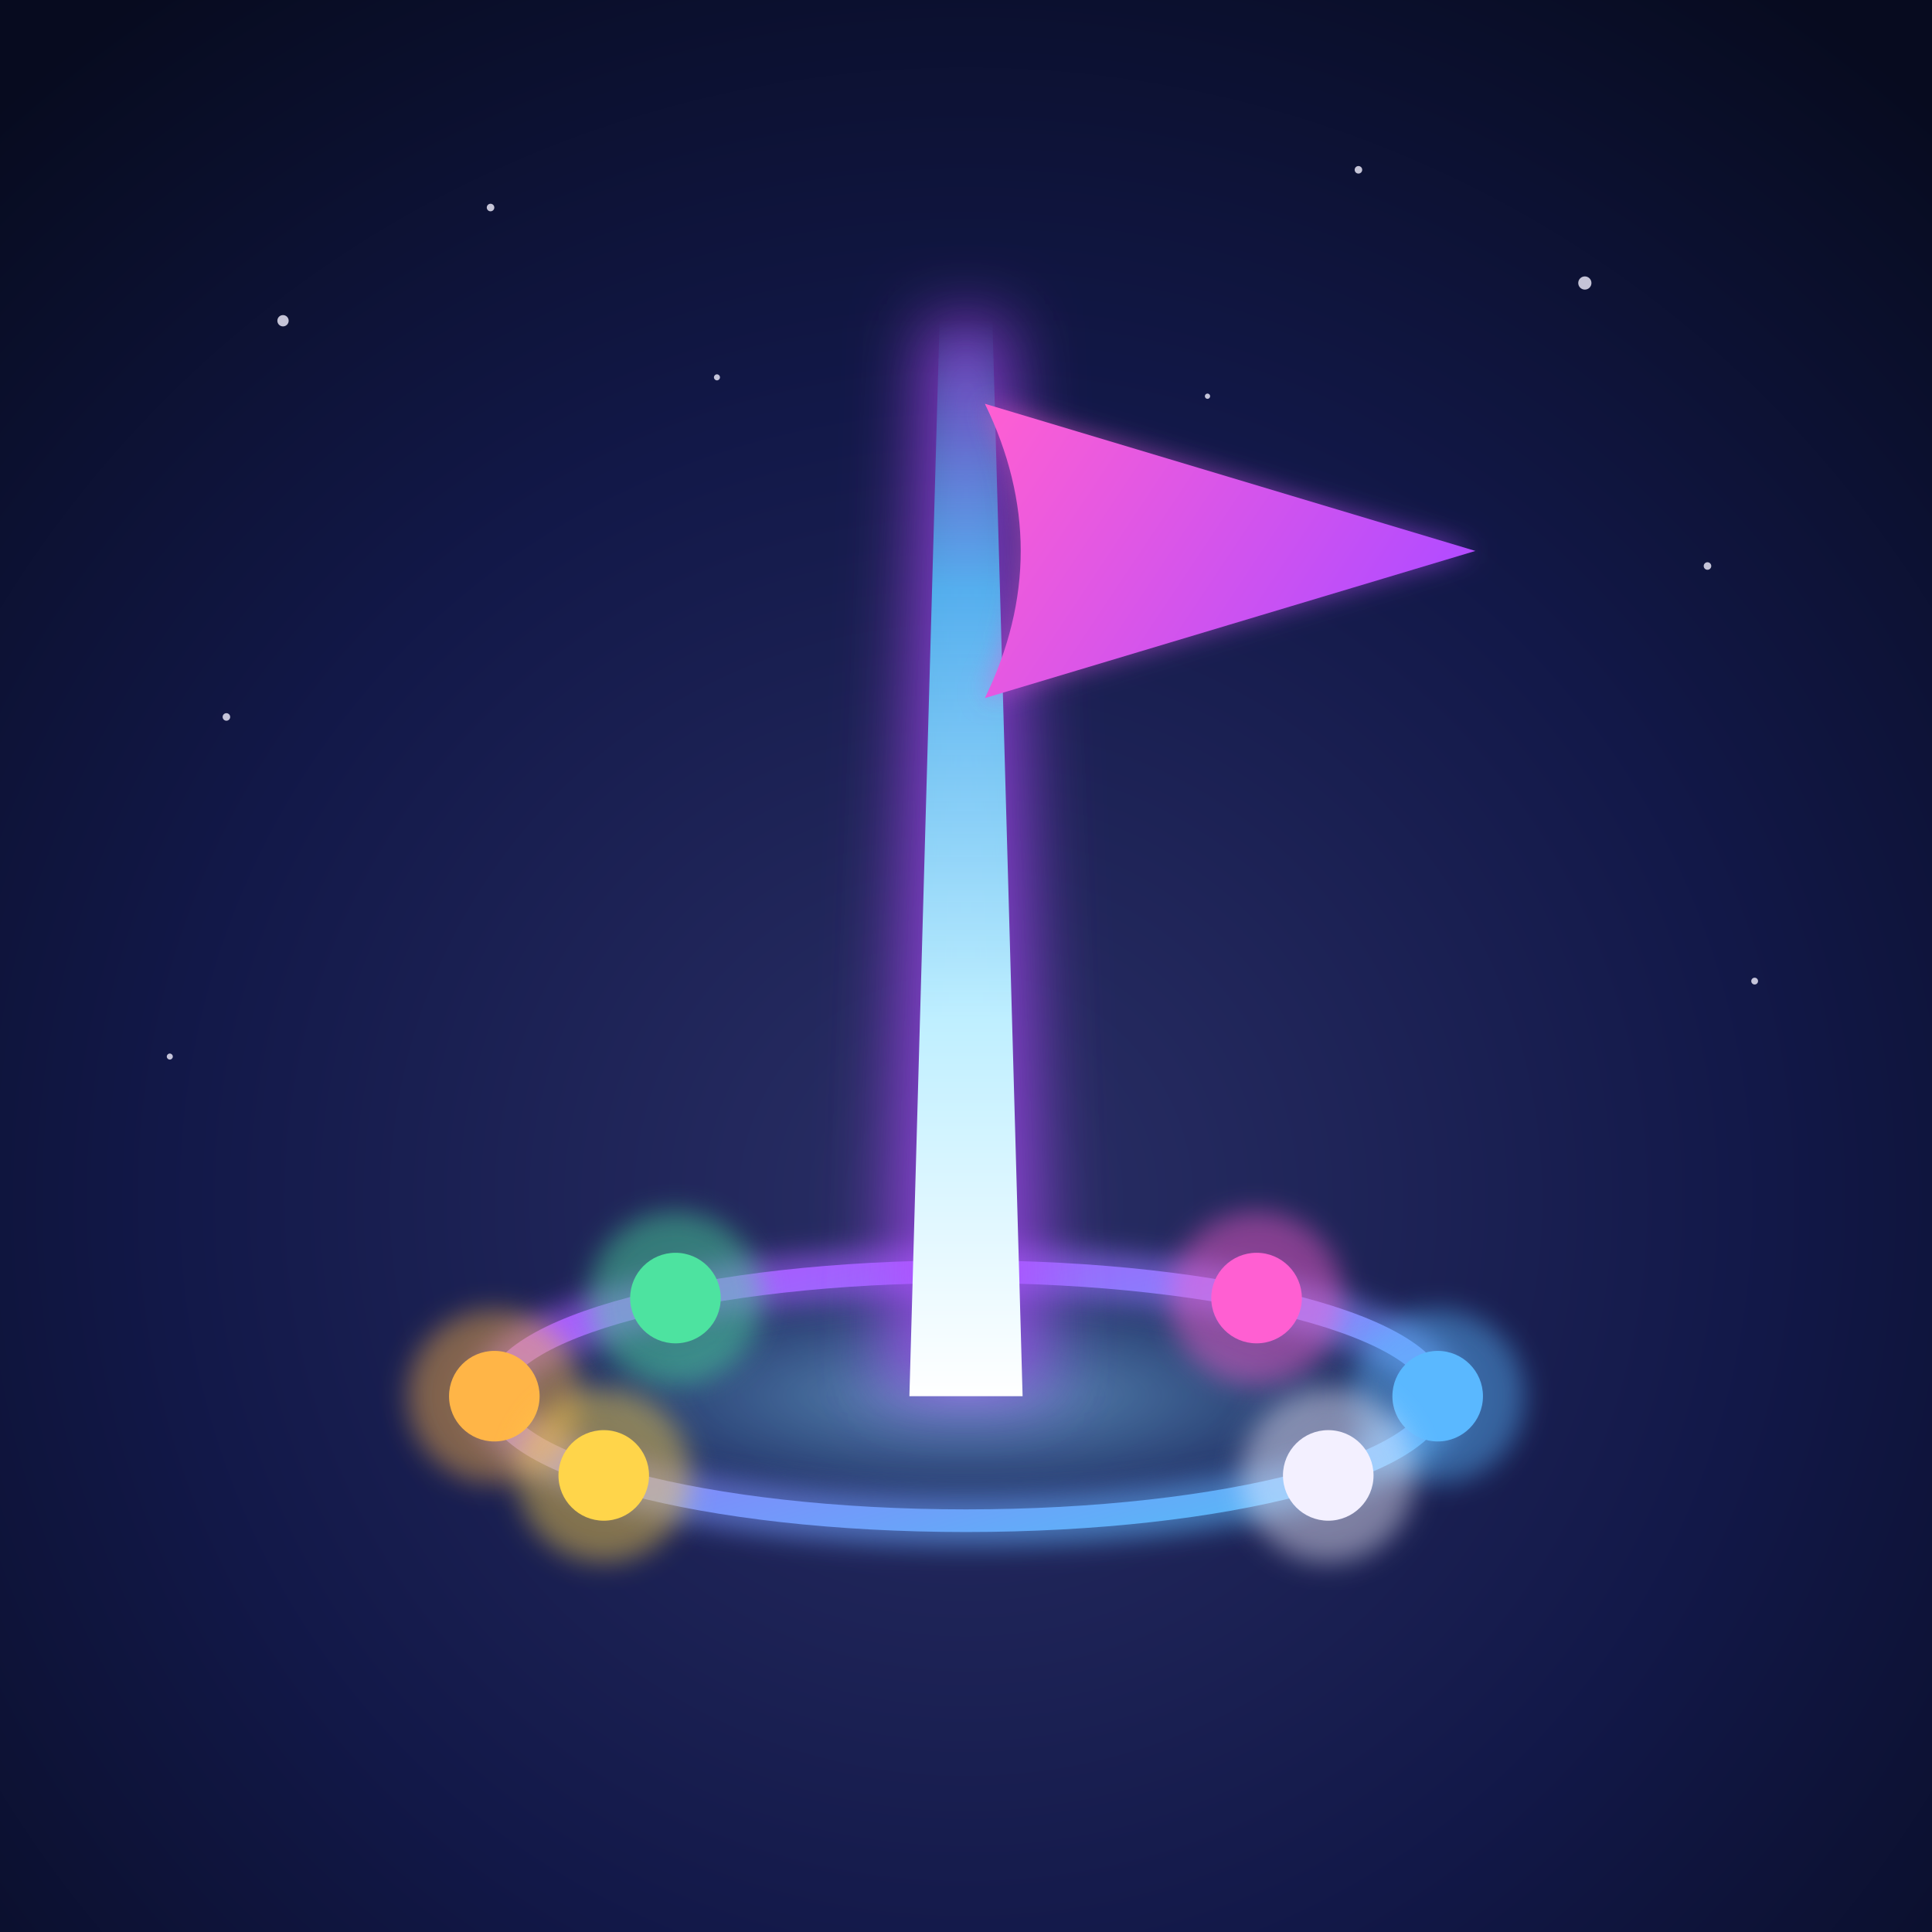
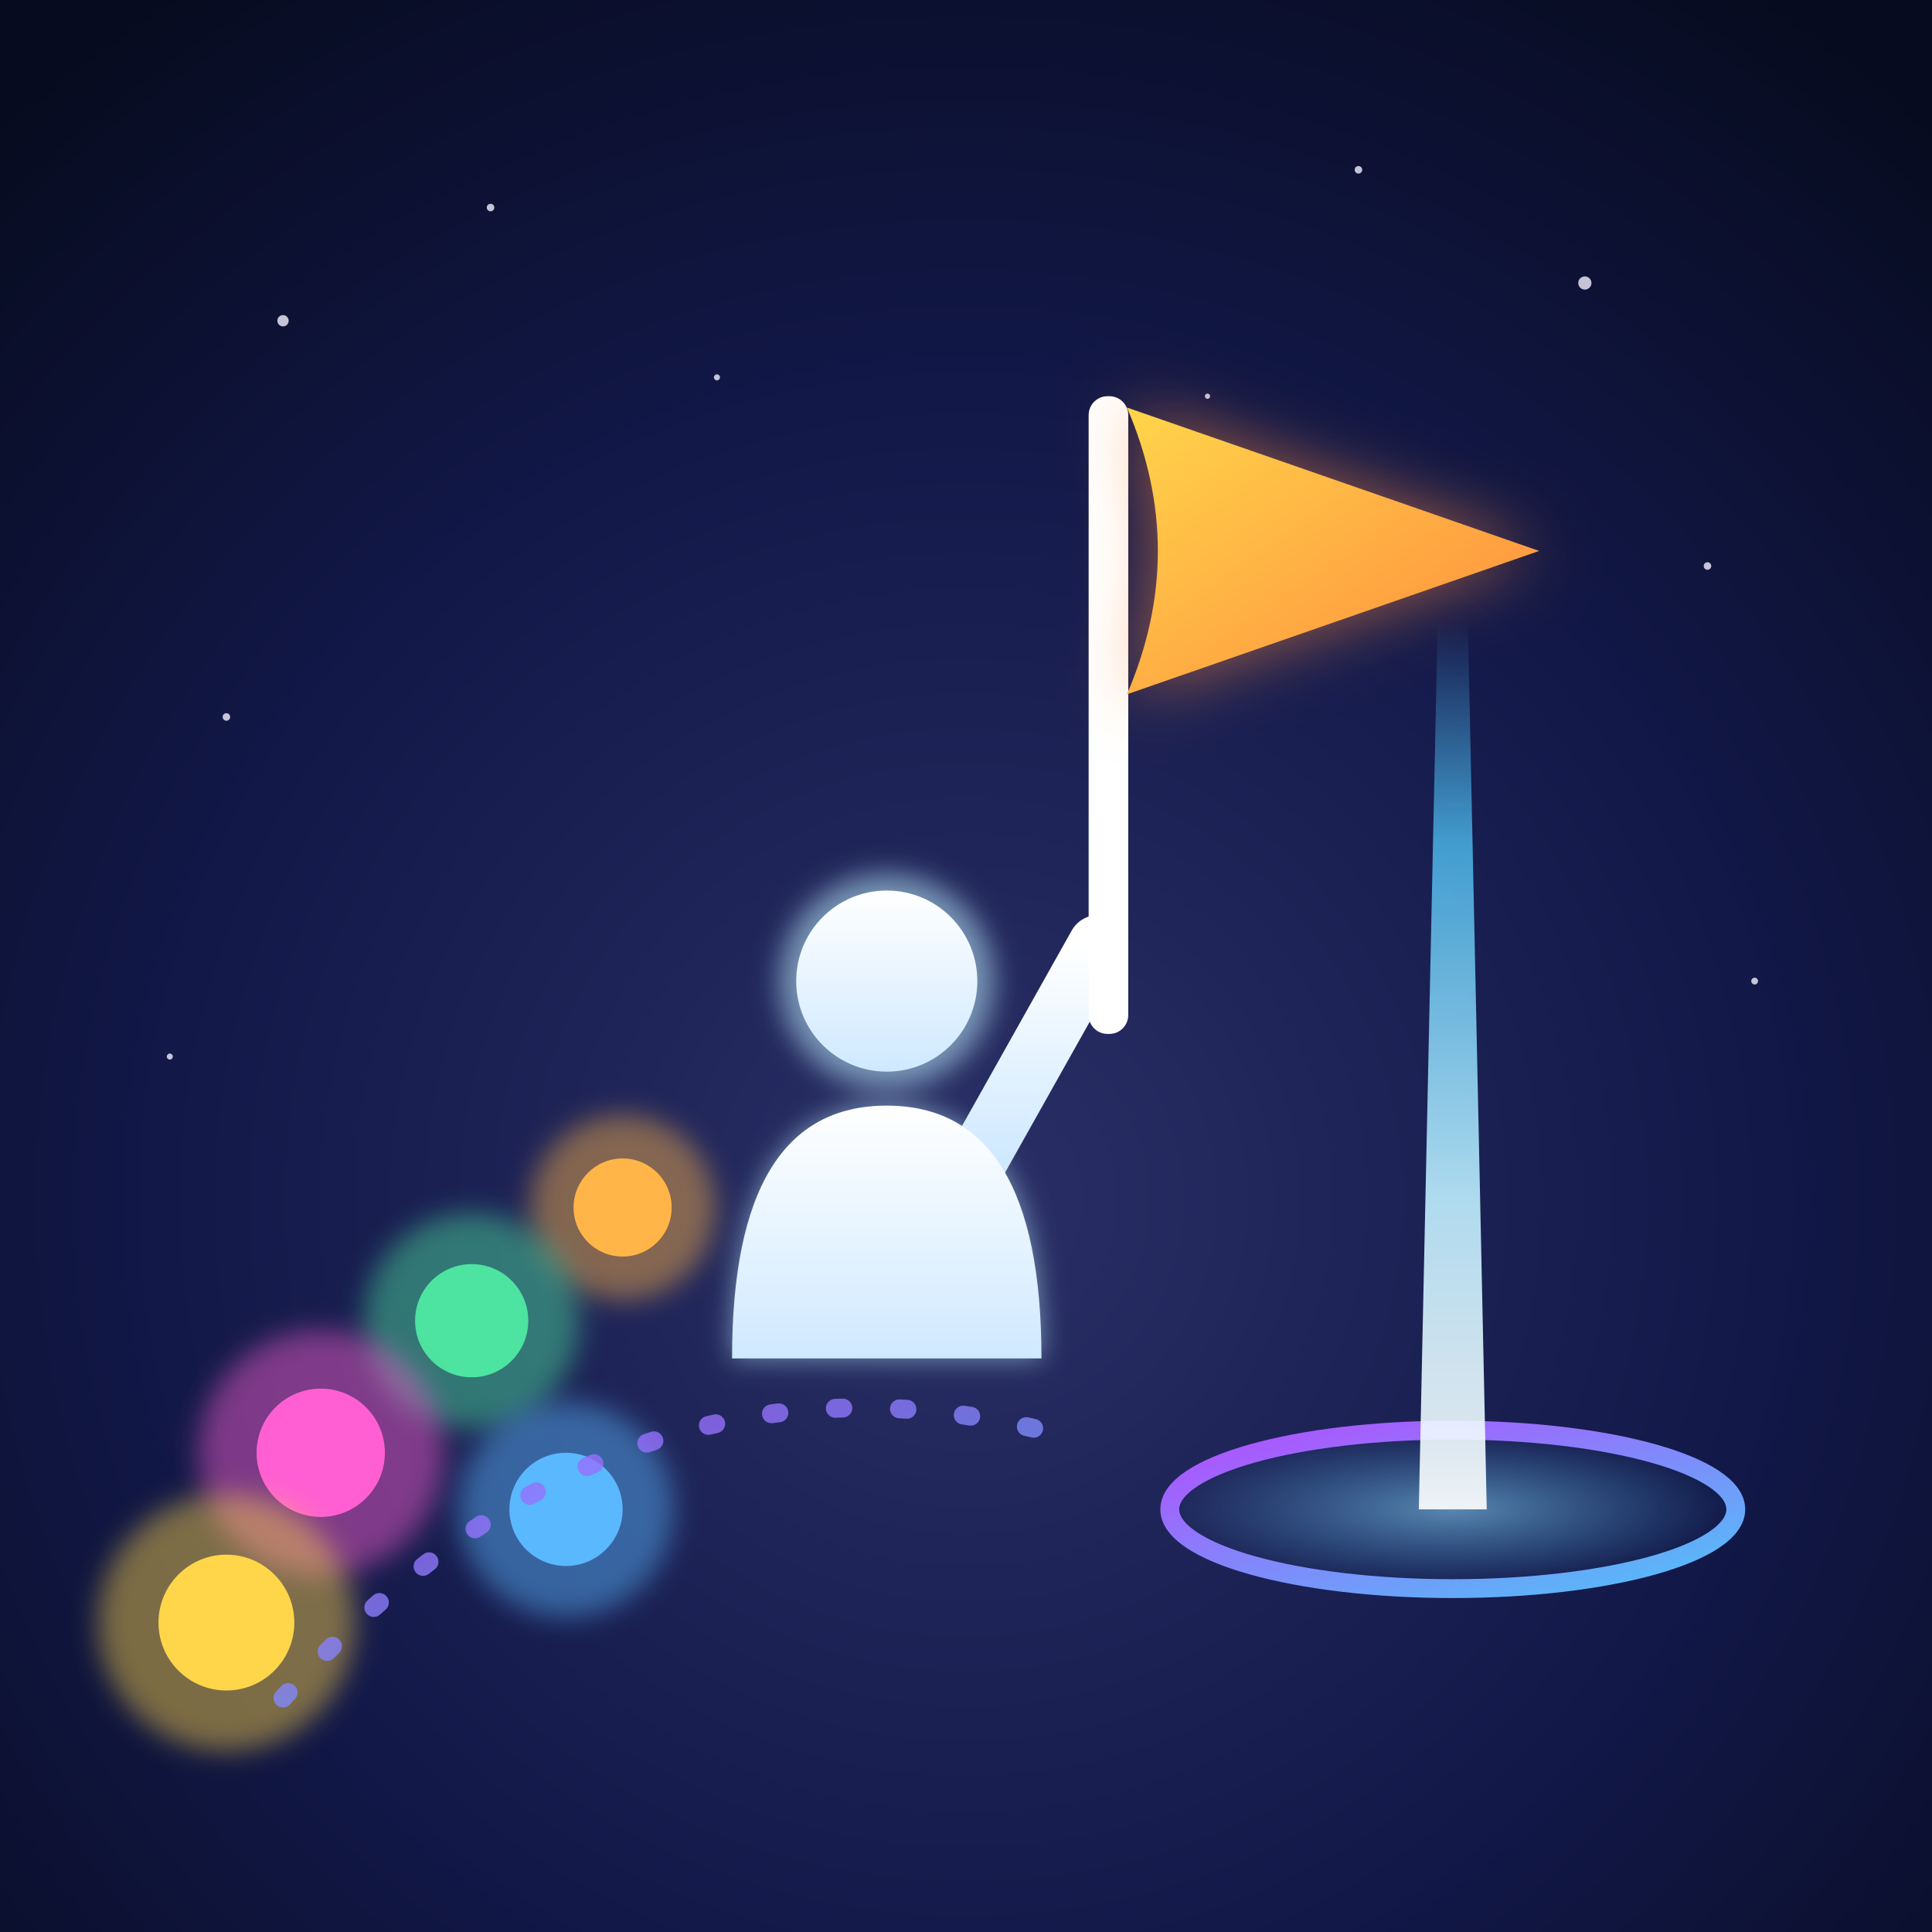
<svg xmlns="http://www.w3.org/2000/svg" width="1024" height="1024" viewBox="0 0 1024 1024">
  <defs>
    <radialGradient id="sky" cx="50%" cy="62%" r="75%">
      <stop offset="0" stop-color="#2A2F66" />
      <stop offset=".55" stop-color="#121848" />
      <stop offset="1" stop-color="#070B1F" />
    </radialGradient>
    <linearGradient id="beam" x1="0" y1="1" x2="0" y2="0">
      <stop offset="0" stop-color="#FFFFFF" />
      <stop offset=".35" stop-color="#BFEFFF" />
      <stop offset=".75" stop-color="#4FC3F7" stop-opacity=".85" />
      <stop offset="1" stop-color="#4FC3F7" stop-opacity="0" />
    </linearGradient>
    <linearGradient id="aur" x1="0" y1="0" x2="1" y2="1">
      <stop offset="0" stop-color="#B44CFF" />
      <stop offset="1" stop-color="#4FC3F7" />
    </linearGradient>
-     <linearGradient id="flag" x1="0" y1="0" x2="1" y2=".4">
-       <stop offset="0" stop-color="#FF5FD2" />
-       <stop offset="1" stop-color="#B44CFF" />
+     <linearGradient id="warm" x1="0" y1="0" x2="1" y2="1">
+       <stop offset="0" stop-color="#FFD54A" />
+       <stop offset="1" stop-color="#FF8A3D" />
+     </linearGradient>
+     <linearGradient id="guide" x1="0" y1="0" x2="0" y2="1">
+       <stop offset="0" stop-color="#FFFFFF" />
+       <stop offset="1" stop-color="#CFE9FF" />
    </linearGradient>
    <radialGradient id="pool" cx="50%" cy="50%" r="50%">
-       <stop offset="0" stop-color="#8FDcff" stop-opacity=".55" />
+       <stop offset="0" stop-color="#8FDCFF" stop-opacity=".55" />
      <stop offset="1" stop-color="#4FC3F7" stop-opacity="0" />
    </radialGradient>
    <filter id="glow" x="-50%" y="-50%" width="200%" height="200%">
      <feGaussianBlur stdDeviation="18" />
    </filter>
    <filter id="soft" x="-50%" y="-50%" width="200%" height="200%">
      <feGaussianBlur stdDeviation="7" />
    </filter>
  </defs>
  <rect width="1024" height="1024" fill="url(#sky)" />
  <circle cx="150" cy="170" r="3" fill="#F3F0FF" opacity=".8" />
  <circle cx="260" cy="110" r="2" fill="#F3F0FF" opacity=".8" />
  <circle cx="840" cy="150" r="3.5" fill="#F3F0FF" opacity=".8" />
  <circle cx="905" cy="300" r="2" fill="#F3F0FF" opacity=".8" />
  <circle cx="120" cy="380" r="2" fill="#F3F0FF" opacity=".8" />
  <circle cx="720" cy="90" r="2" fill="#F3F0FF" opacity=".8" />
  <circle cx="380" cy="200" r="1.6" fill="#F3F0FF" opacity=".8" />
  <circle cx="930" cy="520" r="1.8" fill="#F3F0FF" opacity=".8" />
  <circle cx="90" cy="560" r="1.6" fill="#F3F0FF" opacity=".8" />
  <circle cx="640" cy="210" r="1.4" fill="#F3F0FF" opacity=".8" />
-   <ellipse cx="512" cy="740" rx="250" ry="66" fill="url(#pool)" />
-   <ellipse cx="512" cy="740" rx="250" ry="66" fill="none" stroke="url(#aur)" stroke-width="26" opacity=".6" filter="url(#soft)" />
-   <ellipse cx="512" cy="740" rx="250" ry="66" fill="none" stroke="url(#aur)" stroke-width="12" />
-   <path d="M468 740 L490 170 L534 170 L556 740 Z" fill="#B44CFF" opacity=".7" filter="url(#glow)" />
-   <path d="M482 740 L498 170 L526 170 L542 740 Z" fill="url(#beam)" />
-   <path d="M522 214 L782 292 L522 370 Q560 292 522 214 Z" fill="url(#flag)" opacity=".55" filter="url(#soft)" />
-   <path d="M522 214 L782 292 L522 370 Q560 292 522 214 Z" fill="url(#flag)" />
-   <circle cx="262" cy="740" r="46" fill="#FFB547" opacity=".45" filter="url(#soft)" />
-   <circle cx="262" cy="740" r="24" fill="#FFB547" />
-   <circle cx="358" cy="688" r="46" fill="#4DE3A0" opacity=".45" filter="url(#soft)" />
-   <circle cx="358" cy="688" r="24" fill="#4DE3A0" />
-   <circle cx="666" cy="688" r="46" fill="#FF5FD2" opacity=".45" filter="url(#soft)" />
-   <circle cx="666" cy="688" r="24" fill="#FF5FD2" />
-   <circle cx="762" cy="740" r="46" fill="#5AB8FF" opacity=".45" filter="url(#soft)" />
-   <circle cx="762" cy="740" r="24" fill="#5AB8FF" />
-   <circle cx="320" cy="782" r="46" fill="#FFD54A" opacity=".45" filter="url(#soft)" />
-   <circle cx="320" cy="782" r="24" fill="#FFD54A" />
-   <circle cx="704" cy="782" r="46" fill="#F3F0FF" opacity=".45" filter="url(#soft)" />
-   <circle cx="704" cy="782" r="24" fill="#F3F0FF" />
+   <ellipse cx="770" cy="800" rx="150" ry="42" fill="url(#pool)" />
+   <ellipse cx="770" cy="800" rx="150" ry="42" fill="none" stroke="url(#aur)" stroke-width="10" />
+   <path d="M752 800 L762 330 L778 330 L788 800 Z" fill="url(#beam)" opacity=".9" />
+   <circle cx="330" cy="640" r="49" fill="#FFB547" opacity=".45" filter="url(#soft)" />
+   <circle cx="330" cy="640" r="26" fill="#FFB547" />
+   <circle cx="250" cy="700" r="57" fill="#4DE3A0" opacity=".45" filter="url(#soft)" />
+   <circle cx="250" cy="700" r="30" fill="#4DE3A0" />
+   <circle cx="170" cy="770" r="65" fill="#FF5FD2" opacity=".45" filter="url(#soft)" />
+   <circle cx="170" cy="770" r="34" fill="#FF5FD2" />
+   <circle cx="300" cy="800" r="57" fill="#5AB8FF" opacity=".45" filter="url(#soft)" />
+   <circle cx="300" cy="800" r="30" fill="#5AB8FF" />
+   <circle cx="120" cy="860" r="68" fill="#FFD54A" opacity=".45" filter="url(#soft)" />
+   <circle cx="120" cy="860" r="36" fill="#FFD54A" />
+   <path d="M150 900 Q330 700 560 760" fill="none" stroke="url(#aur)" stroke-width="10" stroke-dasharray="4 30" stroke-linecap="round" opacity=".8" />
+   <g filter="url(#soft)" opacity=".55">
+     <circle cx="470" cy="520" r="57" fill="#BFEFFF" />
+     <path d="M388 720 Q388 586 470 586 Q552 586 552 720 Z" fill="#BFEFFF" />
+   </g>
+   <path d="M518 615 L582 501" stroke="url(#guide)" stroke-width="32" stroke-linecap="round" />
+   <rect x="577" y="210" width="21" height="338" rx="10" fill="#FFFFFF" />
+   <circle cx="470" cy="520" r="48" fill="url(#guide)" />
+   <path d="M388 720 Q388 586 470 586 Q552 586 552 720 Z" fill="url(#guide)" />
+   <path d="M597.3 216 L815.8 292.0 L597.3 368.0 Q630.075 292.0 597.3 216 Z" fill="#FF8A3D" opacity=".6" filter="url(#glow)" />
+   <path d="M597.3 216 L815.8 292.0 L597.3 368.0 Q630.075 292.0 597.3 216 Z" fill="url(#warm)" />
</svg>
